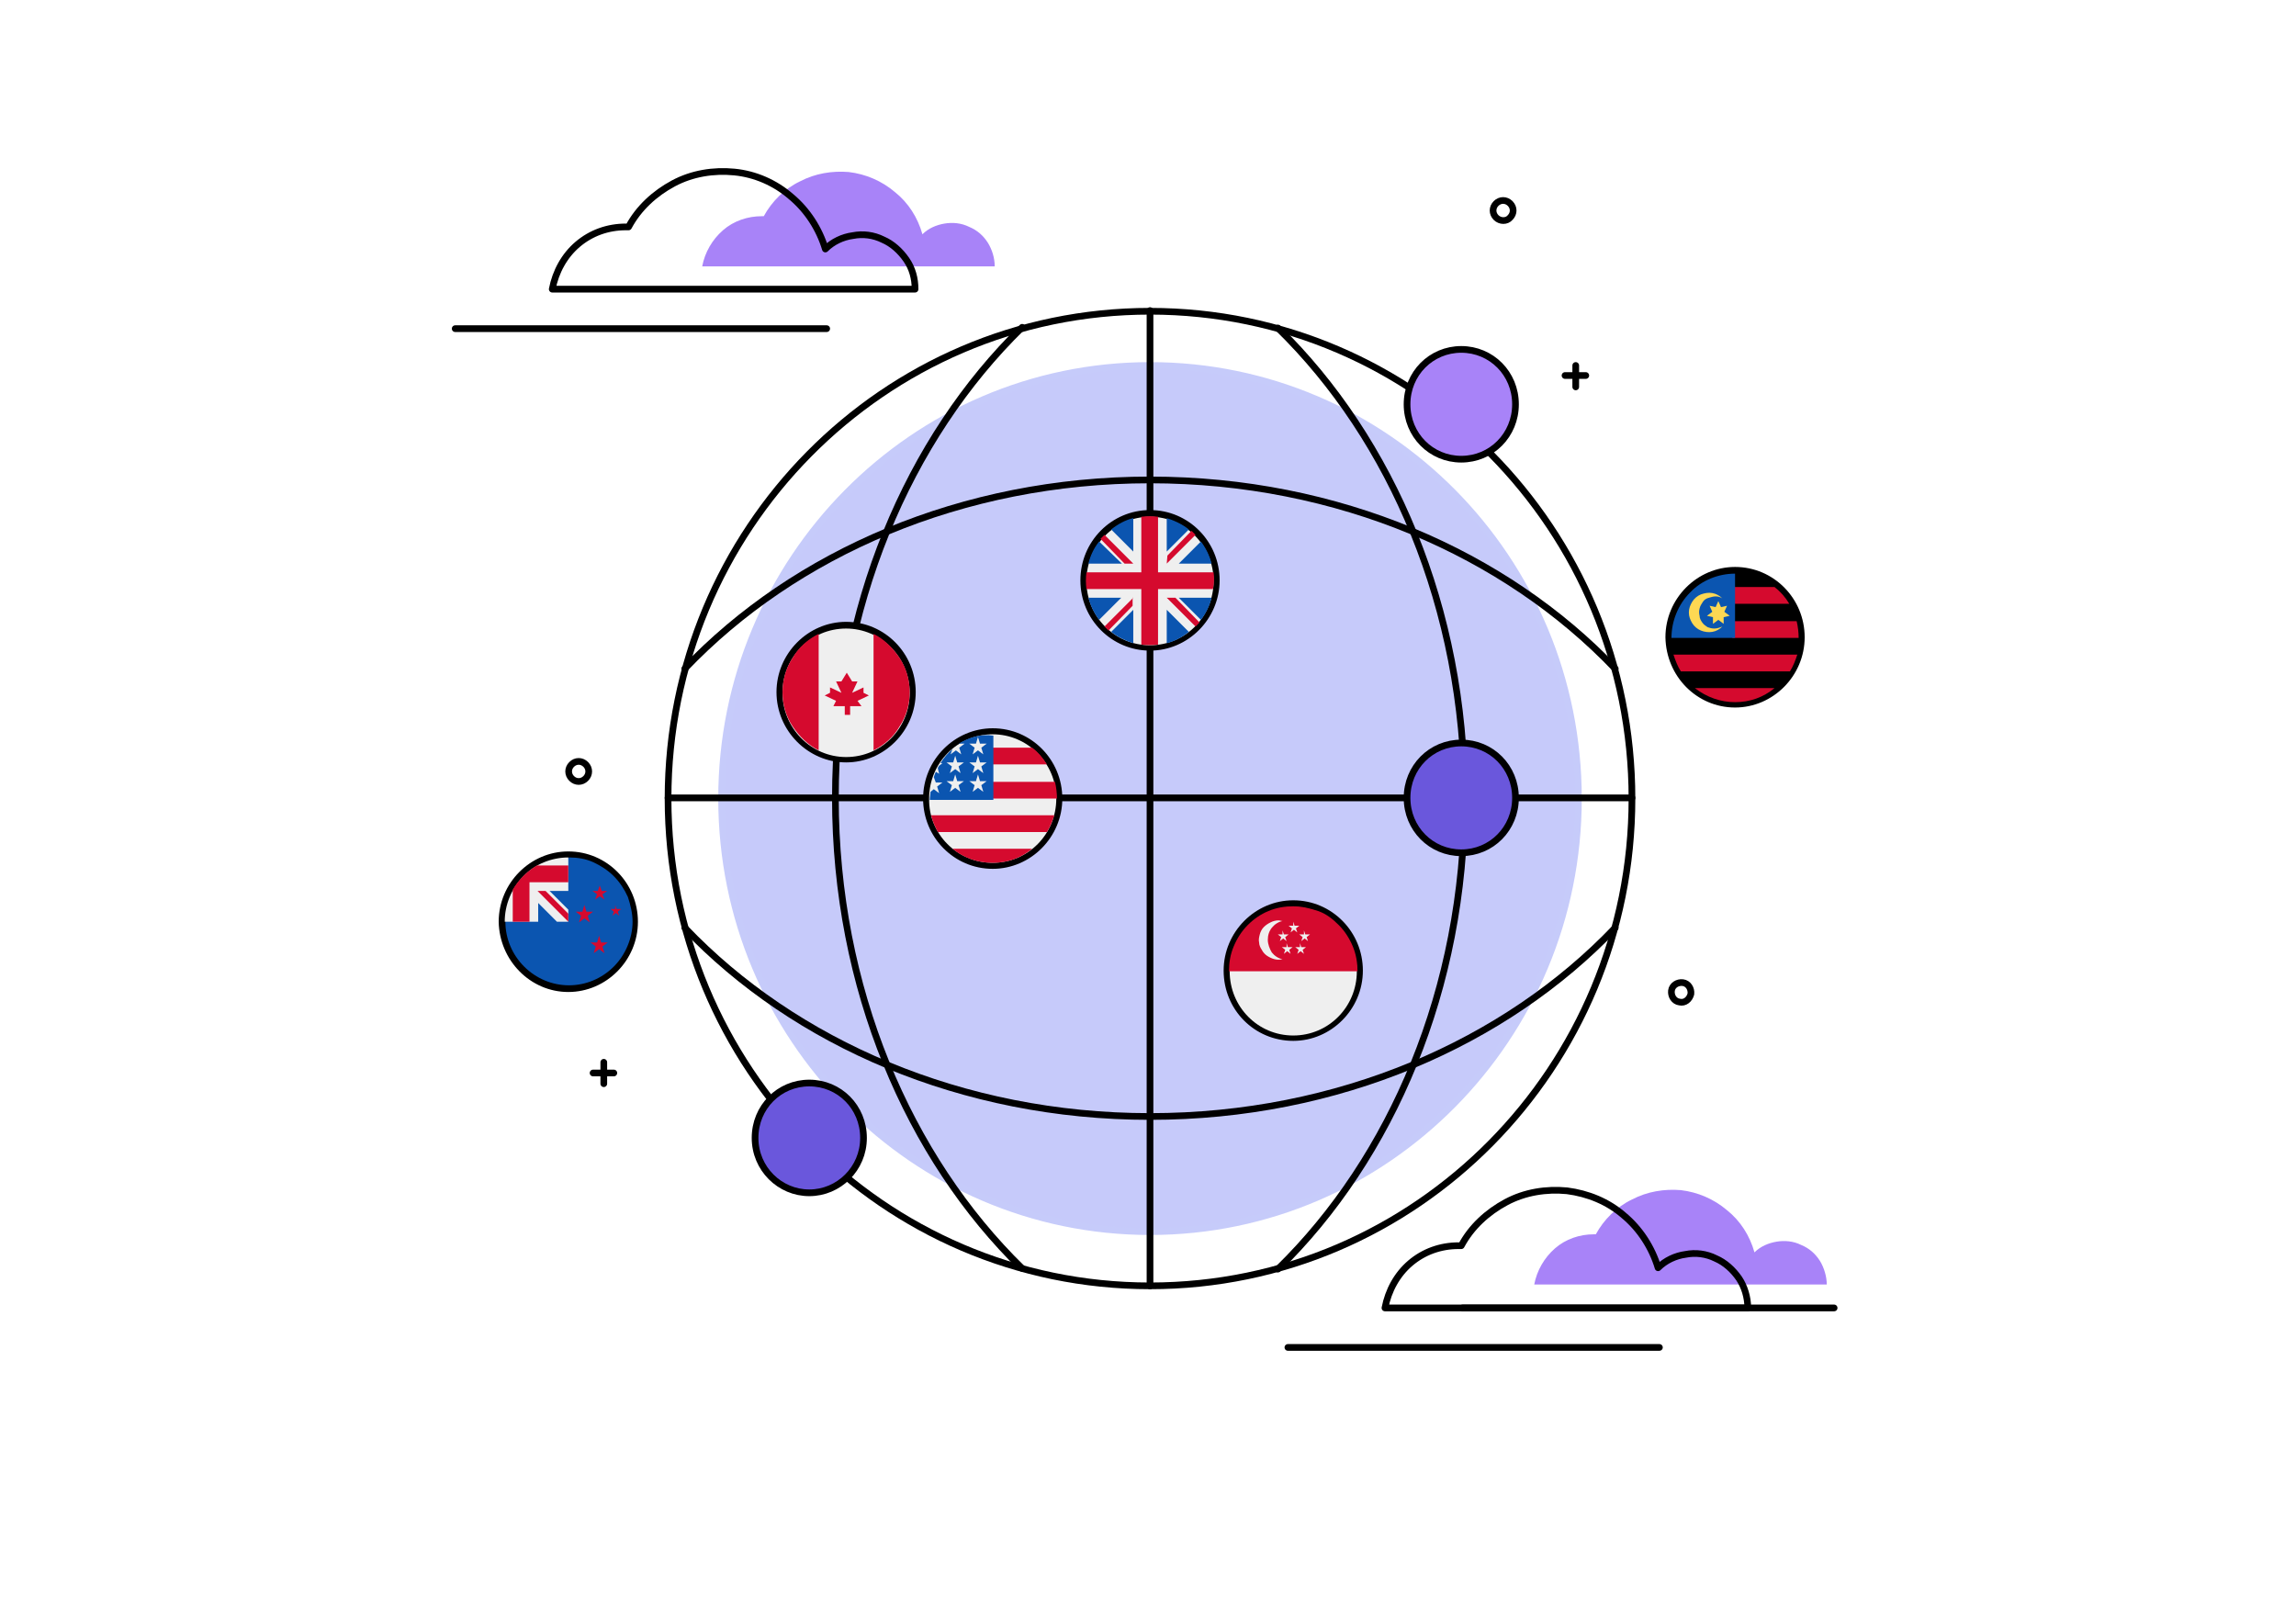
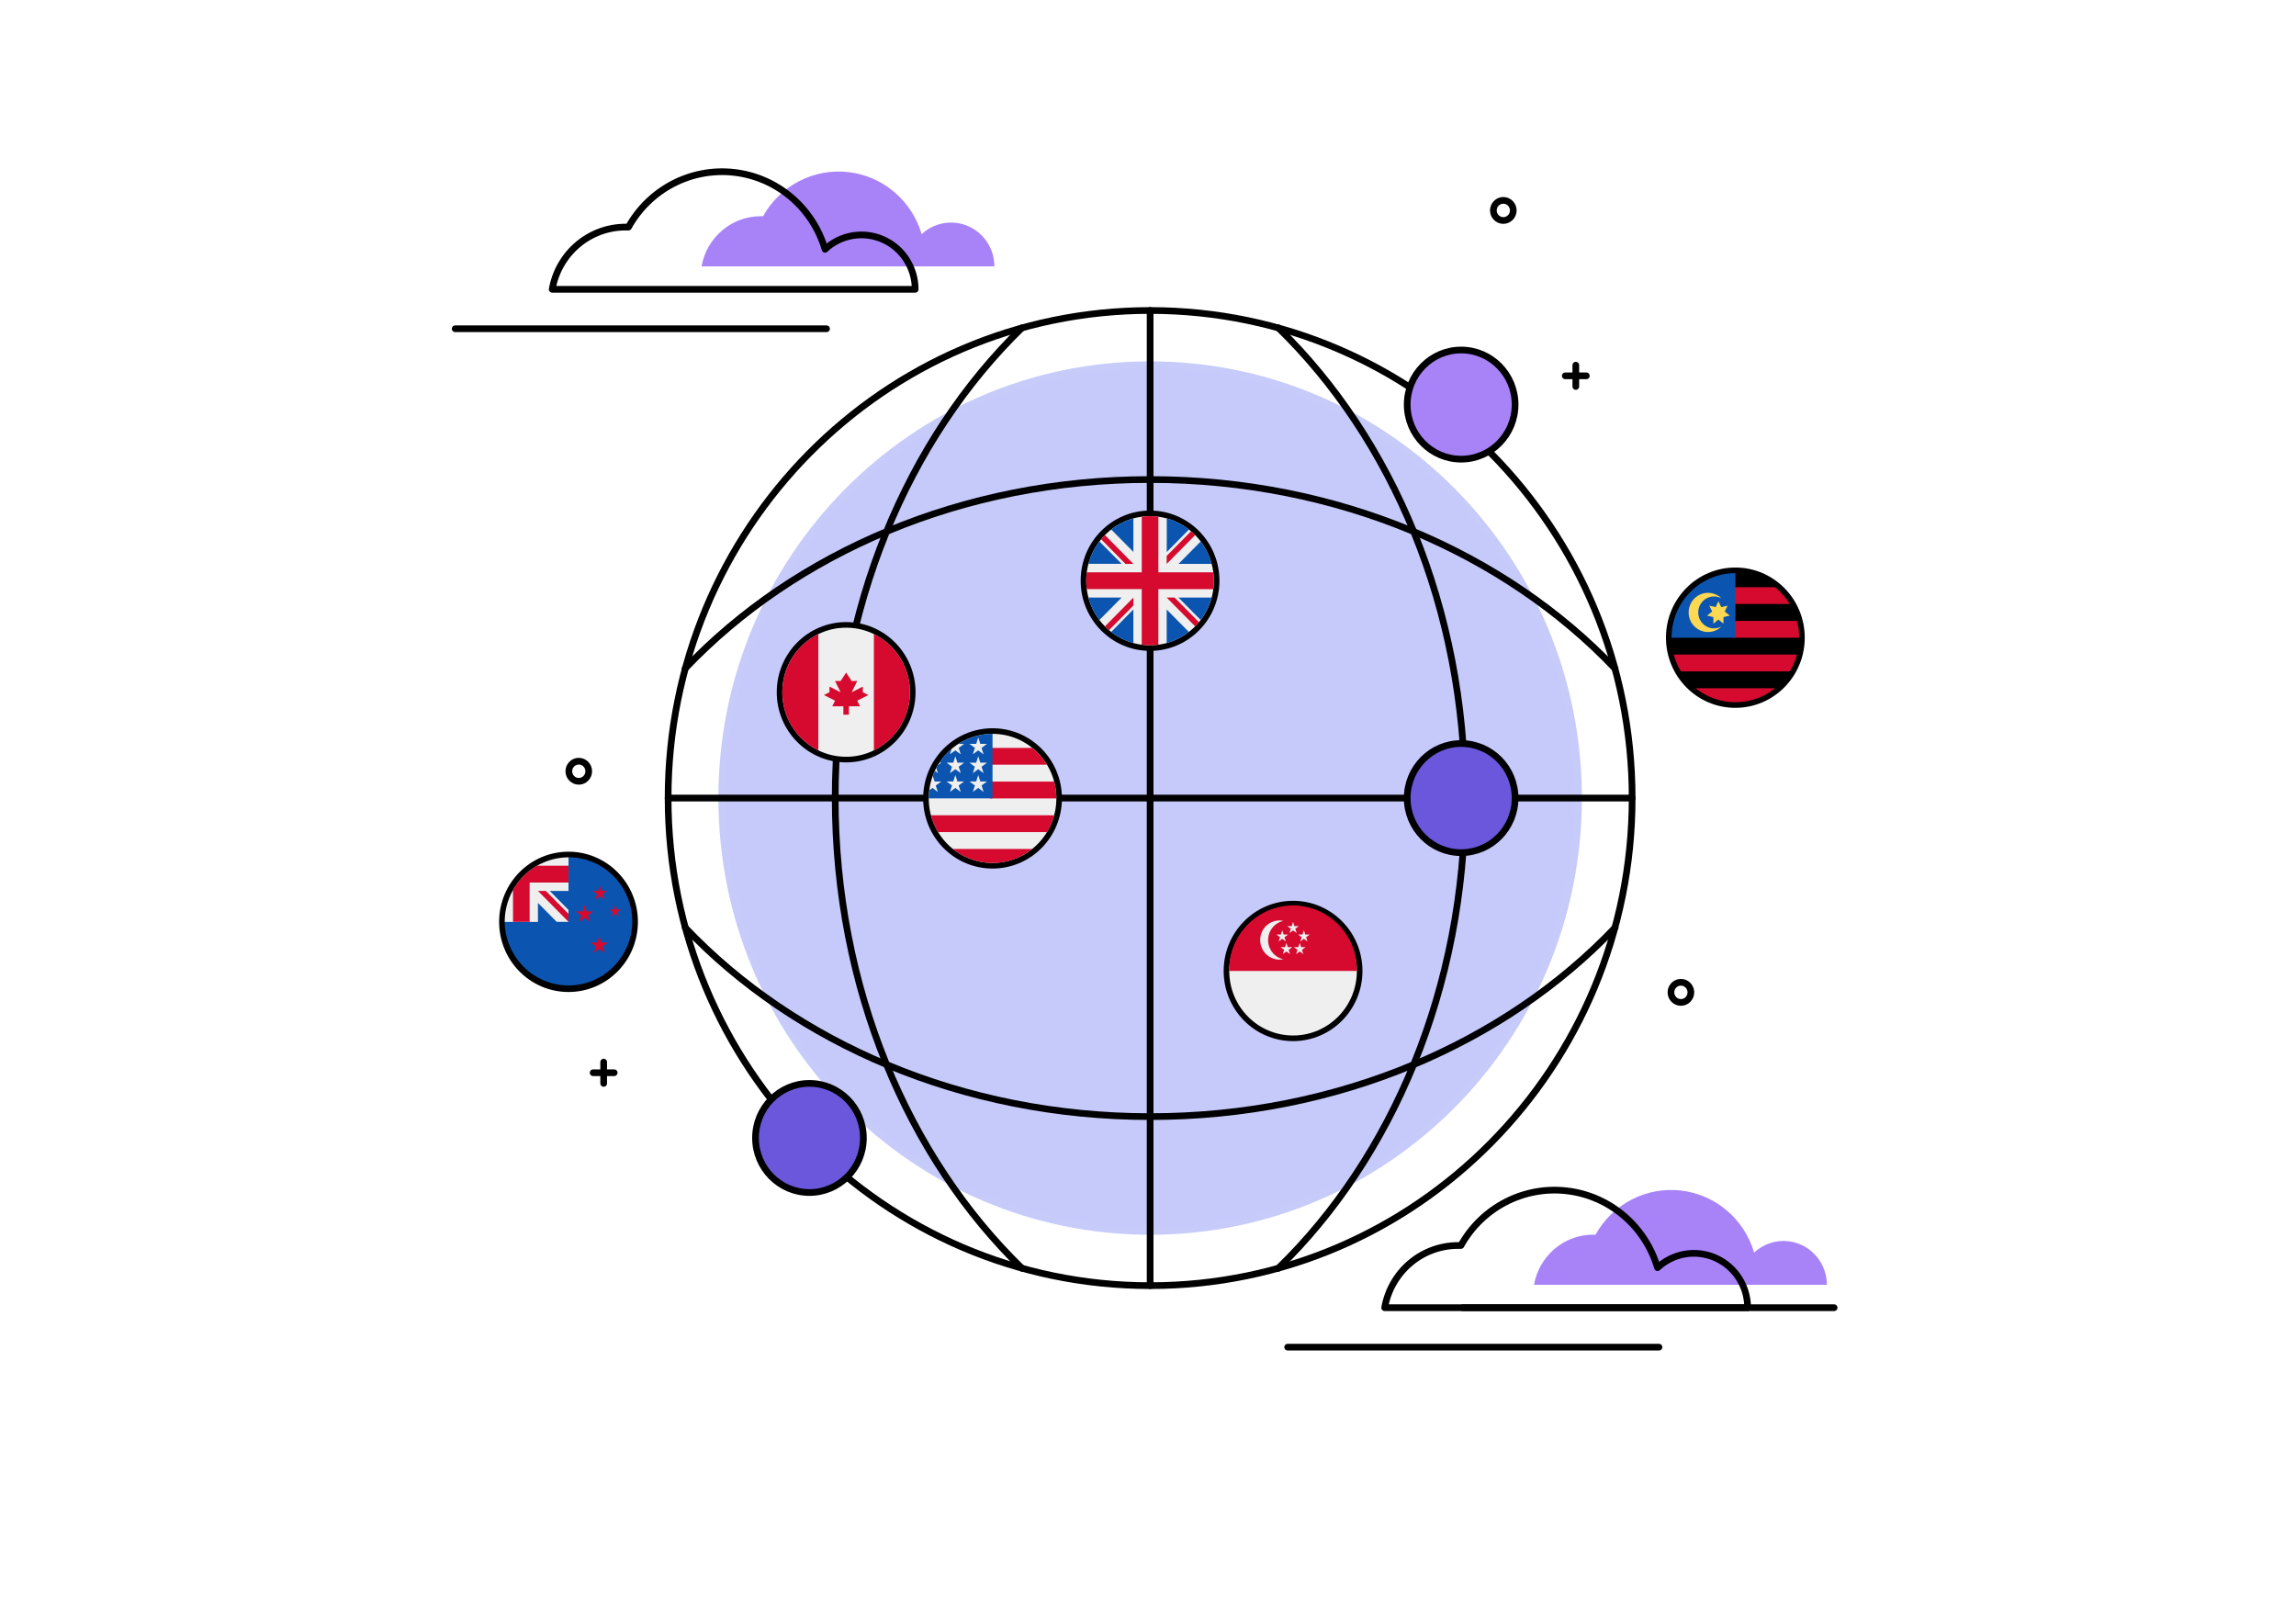
- <svg xmlns="http://www.w3.org/2000/svg" version="1.1" id="Layer_1" x="0px" y="0px" viewBox="0 0 343 242" enable-background="new 0 0 343 242" xml:space="preserve">
-   <path fill="#C6CAFA" stroke="#C6CBFA" stroke-linecap="round" stroke-linejoin="round" d="M171.8,184c35.3,0,64-29,64-64.7  c0-35.8-28.7-64.7-64-64.7c-35.3,0-64,29-64,64.7C107.8,155,136.5,184,171.8,184z" />
-   <path fill="none" stroke="#000000" stroke-linecap="round" stroke-linejoin="round" d="M171.8,192.1c39.8,0,72-32.6,72-72.8  c0-40.2-32.2-72.8-72-72.8c-39.8,0-72,32.6-72,72.8C99.8,159.5,132,192.1,171.8,192.1z" />
-   <path fill="none" stroke="#000000" stroke-linecap="round" stroke-linejoin="round" d="M152.7,189.5c-17-16.6-27.9-41.9-27.9-70.3  c0-28.4,10.9-53.7,27.9-70.3" />
-   <path fill="none" stroke="#000000" stroke-linecap="round" stroke-linejoin="round" d="M190.9,49c17,16.6,27.9,41.9,27.9,70.3  c0,28.4-10.9,53.7-27.9,70.3" />
-   <path fill="none" stroke="#000000" stroke-linecap="round" stroke-linejoin="round" d="M241.3,138.6c-16.4,17.2-41.4,28.2-69.5,28.2  s-53.1-11-69.5-28.2" />
-   <path fill="none" stroke="#000000" stroke-linecap="round" stroke-linejoin="round" d="M102.3,99.9c16.4-17.2,41.4-28.2,69.5-28.2  s53.1,11,69.5,28.2" />
-   <path fill="none" stroke="#000000" stroke-linecap="round" stroke-linejoin="round" d="M99.8,119.2h144" />
-   <path fill="none" stroke="#000000" stroke-linecap="round" stroke-linejoin="round" d="M171.8,46.4v145.7" />
-   <path fill="none" stroke="#000000" stroke-linecap="round" stroke-linejoin="round" d="M225.6,32.5c0.6-0.6,0.6-1.5,0-2.1  c-0.6-0.6-1.5-0.6-2.1,0c-0.6,0.6-0.6,1.5,0,2.1C224.1,33.1,225.1,33.1,225.6,32.5z" />
-   <path fill="none" stroke="#000000" stroke-linecap="round" stroke-linejoin="round" d="M252.6,148.5c0.1-0.8-0.4-1.6-1.2-1.7  c-0.8-0.1-1.6,0.4-1.7,1.2c-0.1,0.8,0.4,1.6,1.2,1.7C251.7,149.9,252.4,149.3,252.6,148.5z" />
-   <path fill="none" stroke="#000000" stroke-linecap="round" stroke-linejoin="round" d="M87.5,116.3c0.6-0.6,0.6-1.5,0-2.1  c-0.6-0.6-1.5-0.6-2.1,0c-0.6,0.6-0.6,1.5,0,2.1C86,116.9,86.9,116.9,87.5,116.3z" />
-   <path fill="none" stroke="#000000" stroke-linecap="round" stroke-linejoin="round" d="M235.4,54.6v3.2" />
-   <path fill="none" stroke="#000000" stroke-linecap="round" stroke-linejoin="round" d="M233.8,56.1h3.1" />
-   <path fill="none" stroke="#000000" stroke-linecap="round" stroke-linejoin="round" d="M90.2,158.7v3.2" />
-   <path fill="none" stroke="#000000" stroke-linecap="round" stroke-linejoin="round" d="M88.6,160.3h3.1" />
-   <path fill="#A883F8" stroke="#000000" stroke-linecap="round" stroke-linejoin="round" d="M218.3,68.6c4.5,0,8.1-3.6,8.1-8.2  s-3.6-8.2-8.1-8.2c-4.5,0-8.1,3.6-8.1,8.2S213.8,68.6,218.3,68.6z" />
-   <path fill="#6A57DC" stroke="#000000" stroke-linecap="round" stroke-linejoin="round" d="M218.3,127.4c4.5,0,8.1-3.6,8.1-8.2  s-3.6-8.2-8.1-8.2c-4.5,0-8.1,3.6-8.1,8.2S213.8,127.4,218.3,127.4z" />
-   <path fill="#6A57DC" stroke="#000000" stroke-linecap="round" stroke-linejoin="round" d="M120.9,178.2c4.4,0,8.1-3.6,8.1-8.2  s-3.6-8.2-8.1-8.2c-4.5,0-8.1,3.6-8.1,8.2S116.5,178.2,120.9,178.2z" />
-   <path fill="#A883F8" d="M272.9,191.9h-43.7c0.4-2.1,1.5-4,3.1-5.4c1.6-1.4,3.7-2.1,5.8-2.1c0.1,0,0.2,0,0.3,0  c1.2-2.2,3.1-4.1,5.4-5.2c2.3-1.2,4.8-1.6,7.3-1.4c2.5,0.3,4.9,1.3,6.9,3c2,1.6,3.4,3.8,4.1,6.3c0.9-0.9,2.1-1.4,3.3-1.6  c1.2-0.2,2.5-0.1,3.7,0.5c1.2,0.5,2.1,1.3,2.8,2.4C272.5,189.4,272.9,190.7,272.9,191.9L272.9,191.9z" />
-   <path fill="none" stroke="#000000" stroke-linecap="round" stroke-linejoin="round" d="M261.1,195.4h-54.2c0.5-2.6,1.8-5,3.8-6.7  c2-1.7,4.5-2.6,7.2-2.6c0.1,0,0.3,0,0.4,0c1.5-2.8,3.9-5,6.7-6.5c2.8-1.5,6-2,9.1-1.7c3.1,0.4,6.1,1.6,8.5,3.7  c2.4,2,4.2,4.8,5.1,7.8c1.1-1.1,2.6-1.8,4.1-2c1.5-0.3,3.1-0.1,4.5,0.6c1.4,0.6,2.6,1.7,3.5,3C260.6,192.2,261.1,193.8,261.1,195.4  L261.1,195.4z" />
-   <path fill="none" stroke="#000000" stroke-linecap="round" stroke-linejoin="round" d="M218.5,195.4H274" />
-   <path fill="none" stroke="#000000" stroke-linecap="round" stroke-linejoin="round" d="M192.4,201.3h55.5" />
-   <path fill="#A883F8" d="M148.6,39.8h-43.7c0.4-2.1,1.5-4,3.1-5.4c1.6-1.4,3.7-2.1,5.8-2.1c0.1,0,0.2,0,0.3,0  c1.2-2.2,3.1-4.1,5.4-5.2c2.3-1.2,4.8-1.6,7.3-1.4c2.5,0.3,4.9,1.3,6.9,3c2,1.6,3.4,3.8,4.1,6.3c0.9-0.9,2.1-1.4,3.3-1.6  c1.2-0.2,2.5-0.1,3.7,0.5c1.2,0.5,2.1,1.3,2.8,2.4C148.2,37.3,148.6,38.5,148.6,39.8L148.6,39.8z" />
-   <path fill="none" stroke="#000000" stroke-linecap="round" stroke-linejoin="round" d="M68,49.1h55.5" />
-   <path fill="none" stroke="#000000" stroke-linecap="round" stroke-linejoin="round" d="M136.7,43.2H82.5c0.5-2.6,1.8-5,3.8-6.7  c2-1.7,4.5-2.6,7.2-2.6c0.1,0,0.3,0,0.4,0c1.5-2.8,3.9-5,6.7-6.5c2.8-1.5,6-2,9.1-1.7s6.1,1.6,8.5,3.7c2.4,2,4.2,4.8,5.1,7.8  c1.1-1.1,2.6-1.8,4.1-2c1.5-0.3,3.1-0.1,4.5,0.6c1.4,0.6,2.6,1.7,3.5,3C136.3,40.1,136.7,41.6,136.7,43.2L136.7,43.2z" />
-   <path stroke="#000000" stroke-linecap="round" stroke-linejoin="round" d="M126.4,113.4c5.4,0,9.9-4.5,9.9-10c0-5.5-4.4-10-9.9-10  c-5.4,0-9.9,4.5-9.9,10C116.5,108.9,121,113.4,126.4,113.4z" />
-   <path fill="#EFEFEF" d="M126.4,113.1c5.3,0,9.5-4.3,9.5-9.6c0-5.3-4.3-9.6-9.5-9.6c-5.3,0-9.5,4.3-9.5,9.6  C116.9,108.7,121.1,113.1,126.4,113.1z" />
-   <path fill="#D50A2E" d="M135.9,103.4c0-1.8-0.5-3.6-1.5-5.1c-1-1.5-2.3-2.8-3.9-3.6v17.4c1.6-0.8,3-2,3.9-3.6  C135.4,107,135.9,105.2,135.9,103.4z" />
-   <path fill="#D50A2E" d="M116.9,103.4c0,1.8,0.5,3.6,1.5,5.1c1,1.5,2.3,2.8,3.9,3.6V94.7c-1.6,0.8-3,2-3.9,3.6  C117.4,99.8,116.9,101.6,116.9,103.4z" />
-   <path fill="#D50A2E" d="M128.1,104.7l1.7-0.8l-0.8-0.4v-0.8l-1.7,0.8l0.8-1.7h-0.8l-0.8-1.3l-0.8,1.3h-0.8l0.8,1.7l-1.7-0.8v0.8  l-0.8,0.4l1.7,0.8l-0.4,0.8h1.7v1.3h0.8v-1.3h1.7L128.1,104.7z" />
-   <path stroke="#000000" stroke-linecap="round" stroke-linejoin="round" d="M84.9,147.7c5.4,0,9.9-4.5,9.9-10c0-5.5-4.4-10-9.9-10  c-5.4,0-9.9,4.5-9.9,10C75.1,143.2,79.5,147.7,84.9,147.7z" />
-   <path fill="#0B55B0" d="M94.5,137.7c0,2.5-1.1,5-2.8,6.7c-1.8,1.8-4.2,2.8-6.7,2.8s-4.9-1-6.7-2.8c-1.8-1.8-2.8-4.2-2.8-6.7l9.5-9.6  c1.3,0,2.5,0.2,3.6,0.7s2.2,1.2,3.1,2.1s1.6,2,2.1,3.1C94.2,135.2,94.5,136.5,94.5,137.7L94.5,137.7z" />
-   <path fill="#EFEFEF" d="M84.9,137.7L84.9,137.7L84.9,137.7L84.9,137.7z" />
-   <path fill="#EFEFEF" d="M84.9,133.1v-5c-2.5,0-5,1-6.7,2.8c-1.8,1.8-2.8,4.3-2.8,6.8h5v-2.8l2.8,2.8h1.7l0,0v-1.8l-2.8-2.8H84.9z" />
-   <path fill="#D50A2E" d="M80.2,129.3c-1.5,0.9-2.7,2.1-3.6,3.6v4.8h2.5v-5.9h5.8v-2.5L80.2,129.3z" />
-   <path fill="#D50A2E" d="M84.9,136.5l-3.4-3.4h-1.2l4.6,4.6L84.9,136.5z" />
-   <path fill="#D50A2E" d="M91.9,135.2l0.2,0.6h0.7l-0.5,0.4l0.2,0.6l-0.5-0.4l-0.5,0.4l0.2-0.6l-0.5-0.4h0.7L91.9,135.2z" />
-   <path fill="#D50A2E" d="M89.5,139.8l0.3,1h1l-0.8,0.6l0.3,1l-0.8-0.6l-0.8,0.6l0.3-1l-0.8-0.6h1L89.5,139.8z" />
-   <path fill="#D50A2E" d="M89.6,132.3l0.3,0.8h0.8l-0.7,0.5l0.3,0.8l-0.7-0.5l-0.7,0.5l0.3-0.8l-0.7-0.5h0.8L89.6,132.3z" />
-   <path fill="#D50A2E" d="M87.3,135.2l0.3,1h1l-0.8,0.6l0.3,1l-0.8-0.6l-0.8,0.6l0.3-1l-0.8-0.6h1L87.3,135.2z" />
-   <path stroke="#000000" stroke-linecap="round" stroke-linejoin="round" d="M148.3,129.3c5.4,0,9.9-4.5,9.9-10c0-5.5-4.4-10-9.9-10  c-5.4,0-9.9,4.5-9.9,10C138.4,124.8,142.8,129.3,148.3,129.3z" />
-   <path fill="#EFEFEF" d="M148.3,128.9c5.3,0,9.5-4.3,9.5-9.6c0-5.3-4.3-9.6-9.5-9.6c-5.3,0-9.5,4.3-9.5,9.6  C138.7,124.6,143,128.9,148.3,128.9z" />
-   <path fill="#D50A2E" d="M147.9,119.3h10c0-0.8-0.1-1.7-0.3-2.5h-9.6V119.3z" />
-   <path fill="#D50A2E" d="M147.9,114.2h8.5c-0.6-1-1.3-1.8-2.2-2.5h-6.3V114.2z" />
-   <path fill="#D50A2E" d="M148.3,128.9c2.2,0,4.2-0.7,5.9-2.1h-11.9C144,128.2,146.1,128.9,148.3,128.9L148.3,128.9z" />
-   <path fill="#D50A2E" d="M140.1,124.3h16.3c0.5-0.8,0.8-1.6,1.1-2.5h-18.4C139.3,122.7,139.7,123.5,140.1,124.3L140.1,124.3z" />
-   <path fill="#0B55B0" d="M143.2,111.1h0.9l-0.8,0.6l0.3,1l-0.8-0.6l-0.8,0.6l0.3-0.8c-0.7,0.6-1.3,1.3-1.8,2.1h0.3l-0.5,0.4  c-0.1,0.1-0.2,0.3-0.2,0.4l0.2,0.8l-0.5-0.3c-0.1,0.2-0.2,0.5-0.3,0.8l0.3,0.8h1l-0.8,0.6l0.3,1l-0.8-0.6l-0.5,0.4  c0,0.4-0.1,0.8-0.1,1.2h9.5v-9.6C146.5,109.6,144.7,110.2,143.2,111.1L143.2,111.1z M143.5,118.3l-0.8-0.6l-0.8,0.6l0.3-1l-0.8-0.6  h1l0.3-1l0.3,1h1l-0.8,0.6L143.5,118.3z M143.2,114.5l0.3,1l-0.8-0.6l-0.8,0.6l0.3-1l-0.8-0.6h1l0.3-1l0.3,1h1L143.2,114.5z   M146.9,118.3l-0.8-0.6l-0.8,0.6l0.3-1l-0.8-0.6h1l0.3-1l0.3,1h1l-0.8,0.6L146.9,118.3z M146.6,114.5l0.3,1l-0.8-0.6l-0.8,0.6l0.3-1  l-0.8-0.6h1l0.3-1l0.3,1h1L146.6,114.5z M146.6,111.7l0.3,1l-0.8-0.6l-0.8,0.6l0.3-1l-0.8-0.6h1l0.3-1l0.3,1h1L146.6,111.7z" />
-   <path stroke="#000000" stroke-linecap="round" stroke-linejoin="round" d="M193.2,155c5.4,0,9.9-4.5,9.9-10c0-5.5-4.4-10-9.9-10  c-5.4,0-9.9,4.5-9.9,10C183.3,150.6,187.7,155,193.2,155z" />
-   <path fill="#EFEFEF" d="M193.2,154.7c5.3,0,9.5-4.3,9.5-9.6s-4.3-9.6-9.5-9.6c-5.3,0-9.5,4.3-9.5,9.6S187.9,154.7,193.2,154.7z" />
-   <path fill="#D50A2E" d="M183.6,145.1c0-1.3,0.2-2.5,0.7-3.7c0.5-1.2,1.2-2.3,2.1-3.2c0.9-0.9,1.9-1.6,3.1-2.1s2.4-0.7,3.7-0.7  c1.3,0,2.5,0.3,3.7,0.7s2.2,1.2,3.1,2.1c0.9,0.9,1.6,2,2.1,3.2c0.5,1.2,0.7,2.5,0.7,3.7" />
-   <path fill="#EFEFEF" d="M189.4,140.4c0-0.7,0.2-1.3,0.6-1.8c0.4-0.5,1-0.9,1.6-1c-0.2,0-0.4-0.1-0.6-0.1c-0.4,0-0.8,0.1-1.2,0.3  c-0.4,0.2-0.7,0.4-1,0.7c-0.3,0.3-0.5,0.7-0.6,1.1c-0.1,0.4-0.2,0.8-0.1,1.2c0,0.4,0.2,0.8,0.4,1.1c0.2,0.4,0.5,0.7,0.8,0.9  c0.3,0.2,0.7,0.4,1.1,0.5c0.4,0.1,0.8,0.1,1.2,0c-0.6-0.1-1.2-0.5-1.6-1C189.7,141.8,189.4,141.1,189.4,140.4L189.4,140.4z" />
-   <path fill="#EFEFEF" d="M193.2,137.7l0.2,0.6h0.7l-0.5,0.4l0.2,0.6l-0.5-0.4l-0.5,0.4l0.2-0.6l-0.5-0.4h0.7L193.2,137.7z" />
-   <path fill="#EFEFEF" d="M191.6,139l0.2,0.6h0.7l-0.5,0.4l0.2,0.6l-0.5-0.4l-0.5,0.4l0.2-0.6l-0.5-0.4h0.7L191.6,139z" />
-   <path fill="#EFEFEF" d="M194.8,139l0.2,0.6h0.7l-0.5,0.4l0.2,0.6l-0.5-0.4l-0.5,0.4l0.2-0.6l-0.5-0.4h0.7L194.8,139z" />
-   <path fill="#EFEFEF" d="M194.2,140.9l0.2,0.6h0.7l-0.5,0.4l0.2,0.6l-0.5-0.4l-0.5,0.4l0.2-0.6l-0.5-0.4h0.7L194.2,140.9z" />
-   <path fill="#EFEFEF" d="M192.2,140.9l0.2,0.6h0.7l-0.5,0.4l0.2,0.6l-0.5-0.4l-0.5,0.4l0.2-0.6l-0.5-0.4h0.7L192.2,140.9z" />
-   <path stroke="#000000" stroke-linecap="round" stroke-linejoin="round" d="M171.8,96.7c5.4,0,9.9-4.5,9.9-10c0-5.5-4.4-10-9.9-10  s-9.9,4.5-9.9,10C161.9,92.3,166.4,96.7,171.8,96.7z" />
-   <path fill="#EFEFEF" d="M171.8,96.4c5.3,0,9.5-4.3,9.5-9.6c0-5.3-4.3-9.6-9.5-9.6s-9.5,4.3-9.5,9.6  C162.3,92.1,166.5,96.4,171.8,96.4z" />
-   <path fill="#0B55B0" d="M164.2,80.9c-0.8,1-1.3,2.1-1.6,3.3h5L164.2,80.9z" />
-   <path fill="#0B55B0" d="M181,84.2c-0.3-1.2-0.9-2.4-1.6-3.3l-3.3,3.3H181z" />
-   <path fill="#0B55B0" d="M162.6,89.3c0.3,1.2,0.9,2.4,1.6,3.3l3.3-3.3H162.6z" />
-   <path fill="#0B55B0" d="M177.6,79.1c-1-0.8-2.1-1.3-3.3-1.7v5L177.6,79.1z" />
-   <path fill="#0B55B0" d="M166,94.4c1,0.8,2.1,1.3,3.3,1.7v-5L166,94.4z" />
-   <path fill="#0B55B0" d="M169.3,77.4c-1.2,0.3-2.3,0.9-3.3,1.7l3.3,3.3V77.4z" />
-   <path fill="#0B55B0" d="M174.3,96.1c1.2-0.3,2.3-0.9,3.3-1.7l-3.3-3.3V96.1L174.3,96.1z" />
-   <path fill="#0B55B0" d="M176.1,89.3l3.3,3.3c0.8-1,1.3-2.1,1.6-3.3H176.1z" />
-   <path fill="#D50A2E" d="M181.3,85.5H173v-8.3c-0.8-0.1-1.7-0.1-2.5,0v8.3h-8.2c-0.1,0.8-0.1,1.7,0,2.5h8.2v8.3  c0.8,0.1,1.7,0.1,2.5,0V88h8.2C181.4,87.2,181.4,86.3,181.3,85.5L181.3,85.5z" />
-   <path fill="#D50A2E" d="M174.3,89.3l4.3,4.3c0.2-0.2,0.4-0.4,0.6-0.6l-3.6-3.7L174.3,89.3z" />
-   <path fill="#D50A2E" d="M169.3,89.3l-4.3,4.3c0.2,0.2,0.4,0.4,0.6,0.6l3.6-3.7V89.3L169.3,89.3z" />
-   <path fill="#D50A2E" d="M169.3,84.2l-4.3-4.3c-0.2,0.2-0.4,0.4-0.6,0.6l3.6,3.7L169.3,84.2z" />
-   <path fill="#D50A2E" d="M174.3,84.2l4.3-4.3c-0.2-0.2-0.4-0.4-0.6-0.6l-3.6,3.7L174.3,84.2z" />
-   <path fill="#EFEFEF" d="M259.2,104.9c5.3,0,9.5-4.3,9.5-9.6c0-5.3-4.3-9.6-9.5-9.6c-5.3,0-9.5,4.3-9.5,9.6  C249.7,100.6,254,104.9,259.2,104.9z" />
-   <path stroke="#000000" stroke-linecap="round" stroke-linejoin="round" d="M259.2,105.2c5.4,0,9.9-4.5,9.9-10c0-5.5-4.4-10-9.9-10  c-5.4,0-9.9,4.5-9.9,10C249.4,100.8,253.8,105.2,259.2,105.2z" />
-   <path fill="#D50A2E" d="M258.8,95.3h9.9c0-0.8-0.1-1.7-0.3-2.5h-9.6V95.3z" />
-   <path fill="#D50A2E" d="M258.8,90.2h8.5c-0.6-1-1.3-1.8-2.2-2.5h-6.3V90.2z" />
-   <path fill="#D50A2E" d="M259.2,104.9c2.2,0,4.2-0.7,5.9-2.1h-11.9C255,104.2,257.1,104.9,259.2,104.9L259.2,104.9z" />
-   <path fill="#D50A2E" d="M251.1,100.3h16.3c0.5-0.8,0.8-1.6,1.1-2.5H250C250.3,98.7,250.6,99.5,251.1,100.3L251.1,100.3z" />
-   <path fill="#0B55B0" d="M259.2,95.3v-9.6c-2.5,0-5,1-6.7,2.8c-1.8,1.8-2.8,4.3-2.8,6.8H259.2z" />
-   <path fill="#FDD853" d="M256.1,93.9c-0.4,0-0.7-0.1-1-0.2c-0.3-0.2-0.6-0.4-0.8-0.7c-0.2-0.3-0.4-0.6-0.4-1c-0.1-0.4-0.1-0.7,0-1.1  c0.1-0.4,0.3-0.7,0.5-1c0.2-0.3,0.5-0.5,0.9-0.6c0.3-0.1,0.7-0.2,1-0.2c0.4,0,0.7,0.1,1,0.3c-0.4-0.4-0.9-0.7-1.5-0.8  c-0.6-0.1-1.1,0-1.7,0.2c-0.5,0.2-1,0.6-1.3,1.1c-0.3,0.5-0.5,1-0.5,1.6c0,0.6,0.2,1.1,0.5,1.6c0.3,0.5,0.8,0.9,1.3,1.1  c0.5,0.2,1.1,0.3,1.7,0.2c0.6-0.1,1.1-0.4,1.5-0.8C256.8,93.8,256.5,93.9,256.1,93.9L256.1,93.9z" />
-   <path fill="#FDD853" d="M256.7,89.8l0.4,0.9l0.9-0.2l-0.4,0.9l0.8,0.6l-0.9,0.2l0,1l-0.8-0.6l-0.8,0.6l0-1L255,92l0.8-0.6l-0.4-0.9  l0.9,0.2L256.7,89.8z" />
+ <svg xmlns="http://www.w3.org/2000/svg" width="343" height="242" viewBox="0 0 343 242" fill="none">
+   <path d="M171.818 183.966C207.164 183.966 235.817 154.982 235.817 119.227C235.817 83.473 207.164 54.489 171.818 54.489C136.473 54.489 107.82 83.473 107.82 119.227C107.82 154.982 136.473 183.966 171.818 183.966Z" fill="#C6CAFA" stroke="#C6CBFA" stroke-linecap="round" stroke-linejoin="round" />
+   <path d="M171.818 192.07C211.588 192.07 243.828 159.457 243.828 119.228C243.828 78.998 211.588 46.386 171.818 46.386C132.049 46.386 99.809 78.998 99.809 119.228C99.809 159.457 132.049 192.07 171.818 192.07Z" stroke="black" stroke-linecap="round" stroke-linejoin="round" />
+   <path d="M152.69 189.493C135.653 172.931 124.772 147.61 124.772 119.234C124.772 90.857 135.653 65.532 152.69 48.964" stroke="black" stroke-linecap="round" stroke-linejoin="round" />
+   <path d="M190.945 48.957C207.976 65.526 218.863 90.845 218.863 119.223C218.863 147.601 207.976 172.924 190.945 189.493" stroke="black" stroke-linecap="round" stroke-linejoin="round" />
+   <path d="M241.283 138.577C224.906 155.799 199.877 166.818 171.823 166.818C143.769 166.818 118.735 155.799 102.358 138.577" stroke="black" stroke-linecap="round" stroke-linejoin="round" />
+   <path d="M102.343 99.88C118.721 82.652 143.752 71.639 171.804 71.639C199.856 71.639 224.891 82.652 241.271 99.88" stroke="black" stroke-linecap="round" stroke-linejoin="round" />
+   <path d="M99.807 119.228H243.828" stroke="black" stroke-linecap="round" stroke-linejoin="round" />
+   <path d="M171.818 46.385V192.071" stroke="black" stroke-linecap="round" stroke-linejoin="round" />
+   <path d="M225.632 32.501C226.212 31.914 226.212 30.962 225.632 30.375C225.052 29.788 224.111 29.788 223.531 30.375C222.95 30.962 222.95 31.914 223.531 32.501C224.111 33.088 225.052 33.088 225.632 32.501Z" stroke="black" stroke-linecap="round" stroke-linejoin="round" />
+   <path d="M252.582 148.494C252.713 147.673 252.161 146.899 251.349 146.766C250.537 146.633 249.772 147.192 249.641 148.013C249.509 148.835 250.061 149.609 250.874 149.741C251.686 149.874 252.451 149.316 252.582 148.494Z" stroke="black" stroke-linecap="round" stroke-linejoin="round" />
+   <path d="M87.515 116.284C88.096 115.697 88.096 114.745 87.515 114.159C86.935 113.572 85.994 113.572 85.414 114.159C84.834 114.745 84.834 115.697 85.414 116.284C85.994 116.871 86.935 116.871 87.515 116.284Z" stroke="black" stroke-linecap="round" stroke-linejoin="round" />
+   <path d="M235.41 54.556V57.737" stroke="black" stroke-linecap="round" stroke-linejoin="round" />
+   <path d="M233.837 56.147H236.982" stroke="black" stroke-linecap="round" stroke-linejoin="round" />
+   <path d="M90.183 158.673V161.852" stroke="black" stroke-linecap="round" stroke-linejoin="round" />
+   <path d="M88.61 160.261H91.753" stroke="black" stroke-linecap="round" stroke-linejoin="round" />
+   <path d="M218.281 68.594C222.732 68.594 226.34 64.944 226.34 60.442C226.34 55.94 222.732 52.291 218.281 52.291C213.831 52.291 210.223 55.94 210.223 60.442C210.223 64.944 213.831 68.594 218.281 68.594Z" fill="#A883F8" stroke="black" stroke-linecap="round" stroke-linejoin="round" />
+   <path d="M218.281 127.383C222.732 127.383 226.34 123.734 226.34 119.232C226.34 114.73 222.732 111.08 218.281 111.08C213.831 111.08 210.223 114.73 210.223 119.232C210.223 123.734 213.831 127.383 218.281 127.383Z" fill="#6A57DC" stroke="black" stroke-linecap="round" stroke-linejoin="round" />
+   <path d="M120.924 178.156C125.374 178.156 128.982 174.507 128.982 170.005C128.982 165.503 125.374 161.853 120.924 161.853C116.474 161.853 112.866 165.503 112.866 170.005C112.866 174.507 116.474 178.156 120.924 178.156Z" fill="#6A57DC" stroke="black" stroke-linecap="round" stroke-linejoin="round" />
+   <path d="M272.915 191.946H229.166C229.536 189.844 230.625 187.941 232.242 186.57C233.86 185.199 235.902 184.448 238.013 184.448C238.128 184.448 238.244 184.448 238.356 184.448C239.603 182.206 241.475 180.386 243.738 179.214C246.001 178.041 248.556 177.569 251.082 177.855C253.609 178.141 255.997 179.173 257.948 180.822C259.899 182.472 261.326 184.666 262.053 187.131C262.978 186.268 264.131 185.697 265.372 185.486C266.612 185.276 267.886 185.436 269.039 185.947C270.191 186.457 271.171 187.297 271.859 188.362C272.548 189.427 272.914 190.671 272.915 191.944V191.946Z" fill="#A883F8" />
+   <path d="M261.082 195.365H206.855C207.313 192.76 208.663 190.402 210.668 188.702C212.672 187.003 215.204 186.072 217.82 186.071C217.963 186.071 218.108 186.071 218.248 186.071C219.794 183.294 222.112 181.038 224.916 179.585C227.72 178.132 230.885 177.545 234.016 177.899C237.147 178.252 240.105 179.53 242.524 181.573C244.942 183.615 246.712 186.333 247.614 189.386C248.761 188.318 250.191 187.611 251.729 187.351C253.267 187.091 254.846 187.29 256.274 187.923C257.702 188.556 258.917 189.597 259.77 190.917C260.623 192.237 261.078 193.78 261.078 195.357L261.082 195.365Z" stroke="black" stroke-linecap="round" stroke-linejoin="round" />
+   <path d="M218.528 195.365H274.003" stroke="black" stroke-linecap="round" stroke-linejoin="round" />
+   <path d="M192.362 201.26H247.837" stroke="black" stroke-linecap="round" stroke-linejoin="round" />
+   <path d="M148.552 39.8H104.804C105.173 37.698 106.262 35.795 107.88 34.424C109.497 33.053 111.54 32.302 113.65 32.301C113.766 32.301 113.882 32.301 113.994 32.301C115.241 30.06 117.113 28.24 119.376 27.067C121.639 25.895 124.193 25.422 126.72 25.709C129.247 25.995 131.634 27.027 133.585 28.676C135.536 30.326 136.964 32.52 137.69 34.984C138.615 34.122 139.769 33.551 141.009 33.34C142.25 33.13 143.524 33.29 144.676 33.801C145.828 34.311 146.809 35.151 147.497 36.215C148.185 37.281 148.552 38.525 148.552 39.798V39.8Z" fill="#A883F8" />
+   <path d="M68 49.115H123.475" stroke="black" stroke-linecap="round" stroke-linejoin="round" />
+   <path d="M136.72 43.22H82.493C82.951 40.615 84.3 38.256 86.305 36.557C88.31 34.857 90.842 33.926 93.458 33.926C93.6 33.926 93.745 33.926 93.886 33.926C95.431 31.148 97.75 28.893 100.554 27.439C103.358 25.986 106.522 25.4 109.653 25.753C112.784 26.107 115.743 27.384 118.161 29.427C120.579 31.47 122.35 34.187 123.252 37.241C124.399 36.172 125.828 35.465 127.366 35.205C128.904 34.946 130.483 35.144 131.911 35.778C133.339 36.411 134.554 37.451 135.407 38.771C136.261 40.091 136.715 41.634 136.716 43.211L136.72 43.22Z" stroke="black" stroke-linecap="round" stroke-linejoin="round" />
+   <path d="M126.404 113.397C131.854 113.397 136.271 108.929 136.271 103.417C136.271 97.905 131.854 93.436 126.404 93.436C120.955 93.436 116.538 97.905 116.538 103.417C116.538 108.929 120.955 113.397 126.404 113.397Z" fill="black" stroke="black" stroke-linecap="round" stroke-linejoin="round" />
+   <path d="M126.404 113.06C131.67 113.06 135.938 108.743 135.938 103.417C135.938 98.091 131.67 93.773 126.404 93.773C121.139 93.773 116.871 98.091 116.871 103.417C116.871 108.743 121.139 113.06 126.404 113.06Z" fill="#EFEFEF" />
+   <path d="M135.94 103.417C135.941 101.602 135.435 99.825 134.482 98.288C133.529 96.751 132.166 95.518 130.551 94.73V112.1C132.165 111.312 133.528 110.079 134.481 108.543C135.434 107.007 135.94 105.23 135.94 103.417Z" fill="#D50A2E" />
+   <path d="M116.871 103.417C116.869 105.23 117.373 107.007 118.325 108.544C119.276 110.08 120.637 111.314 122.25 112.104V94.734C120.637 95.524 119.277 96.757 118.326 98.293C117.374 99.829 116.87 101.605 116.871 103.417Z" fill="#D50A2E" />
+   <path d="M128.064 104.675L129.721 103.836L128.893 103.417V102.578L127.234 103.417L128.064 101.741H127.234L126.406 100.483L125.577 101.741H124.747L125.577 103.417L123.918 102.578V103.417L123.088 103.836L124.747 104.675L124.333 105.514H125.991V106.772H126.82V105.514H128.477L128.064 104.675Z" fill="#D50A2E" />
+   <path d="M84.931 147.7C90.38 147.7 94.798 143.231 94.798 137.719C94.798 132.207 90.38 127.739 84.931 127.739C79.482 127.739 75.065 132.207 75.065 137.719C75.065 143.231 79.482 147.7 84.931 147.7Z" fill="black" stroke="black" stroke-linecap="round" stroke-linejoin="round" />
+   <path d="M94.465 137.72C94.428 140.253 93.407 142.67 91.623 144.448C89.839 146.226 87.435 147.223 84.93 147.223C82.426 147.223 80.022 146.226 78.238 144.448C76.454 142.67 75.433 140.253 75.396 137.72L84.931 128.074C86.184 128.074 87.423 128.323 88.58 128.808C89.737 129.293 90.788 130.004 91.673 130.899C92.559 131.795 93.261 132.858 93.74 134.029C94.219 135.199 94.465 136.453 94.465 137.72Z" fill="#0B55B0" />
+   <path d="M84.906 137.718H84.93V137.692L84.906 137.718Z" fill="#EFEFEF" />
+   <path d="M84.931 133.105V128.082C82.403 128.082 79.978 129.099 78.19 130.908C76.402 132.717 75.398 135.17 75.398 137.728H80.363V134.886L83.165 137.719H84.898L84.923 137.692V135.938L82.13 133.105H84.931Z" fill="#EFEFEF" />
+   <path d="M80.221 129.332C78.728 130.193 77.491 131.444 76.64 132.954V137.719H79.122V131.847H84.932V129.336L80.221 129.332Z" fill="#D50A2E" />
+   <path d="M84.931 136.533L81.545 133.105H80.372L84.923 137.709L84.931 136.533Z" fill="#D50A2E" />
+   <path d="M91.908 135.231L92.115 135.872H92.781L92.241 136.267L92.448 136.908L91.908 136.512L91.37 136.908L91.575 136.267L91.037 135.872H91.703L91.908 135.231Z" fill="#D50A2E" />
+   <path d="M89.528 139.844L89.837 140.804H90.836L90.027 141.399L90.335 142.359L89.528 141.765L88.719 142.359L89.028 141.399L88.219 140.804H89.218L89.528 139.844Z" fill="#D50A2E" />
+   <path d="M89.618 132.295L89.874 133.097H90.708L90.034 133.591L90.292 134.393L89.618 133.897L88.943 134.393L89.202 133.591L88.528 133.097H89.361L89.618 132.295Z" fill="#D50A2E" />
+   <path d="M87.327 135.202L87.635 136.163H88.635L87.826 136.757L88.134 137.72L87.327 137.126L86.518 137.72L86.826 136.757L86.02 136.163H87.019L87.327 135.202Z" fill="#D50A2E" />
+   <path d="M148.277 129.258C153.726 129.258 158.143 124.789 158.143 119.277C158.143 113.765 153.726 109.297 148.277 109.297C142.828 109.297 138.41 113.765 138.41 119.277C138.41 124.789 142.828 129.258 148.277 129.258Z" fill="black" stroke="black" stroke-linecap="round" stroke-linejoin="round" />
+   <path d="M148.277 128.921C153.542 128.921 157.81 124.603 157.81 119.277C157.81 113.951 153.542 109.634 148.277 109.634C143.012 109.634 138.744 113.951 138.744 119.277C138.744 124.603 143.012 128.921 148.277 128.921Z" fill="#EFEFEF" />
+   <path d="M147.859 119.278H157.81C157.81 118.43 157.7 117.585 157.483 116.766H147.859V119.278Z" fill="#D50A2E" />
+   <path d="M147.859 114.245H156.408C155.824 113.285 155.08 112.435 154.208 111.733H147.859V114.245Z" fill="#D50A2E" />
+   <path d="M148.272 128.922C150.428 128.926 152.522 128.188 154.208 126.828H142.341C144.026 128.187 146.118 128.926 148.272 128.922Z" fill="#D50A2E" />
+   <path d="M140.142 124.308H156.411C156.885 123.527 157.246 122.681 157.483 121.797H139.07C139.306 122.682 139.667 123.528 140.142 124.308Z" fill="#D50A2E" />
+   <path d="M143.158 111.139H144.027L143.218 111.733L143.529 112.694L142.72 112.099L141.911 112.687L142.178 111.85C141.465 112.454 140.842 113.159 140.328 113.943H140.618L140.103 114.322C140.024 114.458 139.945 114.594 139.873 114.74L140.119 115.504L139.66 115.167C139.546 115.412 139.443 115.661 139.347 115.917L139.618 116.754H140.618L139.79 117.352L140.1 118.313L139.3 117.71L138.816 118.066C138.767 118.465 138.742 118.867 138.741 119.269H148.273V109.632C146.46 109.63 144.686 110.152 143.158 111.139ZM143.529 118.313L142.72 117.71L141.911 118.304L142.221 117.344L141.412 116.749H142.411L142.72 115.789L143.028 116.749H144.027L143.218 117.344L143.529 118.313ZM143.218 114.546L143.529 115.506L142.72 114.914L141.911 115.506L142.221 114.546L141.412 113.943H142.411L142.72 112.982L143.028 113.943H144.027L143.218 114.546ZM146.942 118.313L146.14 117.71L145.331 118.304L145.641 117.344L144.832 116.749H145.831L146.14 115.789L146.448 116.749H147.445L146.636 117.344L146.942 118.313ZM146.632 114.546L146.942 115.506L146.133 114.914L145.324 115.506L145.635 114.546L144.832 113.943H145.831L146.14 112.982L146.448 113.943H147.445L146.632 114.546ZM146.632 111.737L146.942 112.698L146.133 112.103L145.331 112.687L145.641 111.727L144.832 111.132H145.831L146.14 110.172L146.448 111.132H147.445L146.632 111.737Z" fill="#0B55B0" />
+   <path d="M193.171 155.038C198.62 155.038 203.038 150.569 203.038 145.057C203.038 139.545 198.62 135.076 193.171 135.076C187.722 135.076 183.305 139.545 183.305 145.057C183.305 150.569 187.722 155.038 193.171 155.038Z" fill="black" stroke="black" stroke-linecap="round" stroke-linejoin="round" />
+   <path d="M193.17 154.699C198.436 154.699 202.704 150.382 202.704 145.056C202.704 139.73 198.436 135.412 193.17 135.412C187.905 135.412 183.637 139.73 183.637 145.056C183.637 150.382 187.905 154.699 193.17 154.699Z" fill="#EFEFEF" />
+   <path d="M183.637 145.056C183.618 143.778 183.851 142.508 184.322 141.322C184.792 140.135 185.492 139.055 186.379 138.144C187.266 137.233 188.323 136.51 189.489 136.017C190.655 135.523 191.907 135.269 193.171 135.269C194.435 135.269 195.686 135.523 196.852 136.017C198.018 136.51 199.076 137.233 199.963 138.144C200.85 139.055 201.55 140.135 202.02 141.322C202.491 142.508 202.724 143.778 202.705 145.056" fill="#D50A2E" />
+   <path d="M189.443 140.444C189.442 139.775 189.667 139.126 190.081 138.605C190.495 138.083 191.073 137.72 191.719 137.577C191.515 137.531 191.307 137.508 191.098 137.508C190.696 137.516 190.301 137.609 189.936 137.78C189.572 137.951 189.246 138.197 188.981 138.502C188.716 138.807 188.516 139.165 188.394 139.552C188.273 139.94 188.233 140.348 188.276 140.753C188.319 141.157 188.445 141.547 188.645 141.899C188.846 142.252 189.117 142.558 189.441 142.798C189.764 143.039 190.134 143.209 190.526 143.297C190.919 143.386 191.325 143.39 191.719 143.311C191.073 143.168 190.495 142.805 190.081 142.284C189.667 141.762 189.442 141.113 189.443 140.444Z" fill="#EFEFEF" />
+   <path d="M193.171 137.717L193.378 138.358H194.044L193.504 138.753L193.711 139.396L193.171 138.998L192.633 139.396L192.838 138.753L192.3 138.358H192.966L193.171 137.717Z" fill="#EFEFEF" />
+   <path d="M191.558 138.975L191.763 139.615H192.429L191.889 140.013L192.096 140.654L191.558 140.258L191.018 140.654L191.225 140.013L190.685 139.615H191.351L191.558 138.975Z" fill="#EFEFEF" />
+   <path d="M194.787 138.975L194.994 139.615H195.658L195.12 140.013L195.327 140.654L194.787 140.258L194.249 140.654L194.454 140.013L193.916 139.615H194.582L194.787 138.975Z" fill="#EFEFEF" />
+   <path d="M194.166 140.863L194.371 141.503H195.037L194.497 141.899L194.704 142.54L194.166 142.144L193.626 142.54L193.833 141.899L193.293 141.503H193.96L194.166 140.863Z" fill="#EFEFEF" />
+   <path d="M192.178 140.863L192.385 141.503H193.049L192.511 141.899L192.716 142.54L192.178 142.144L191.64 142.54L191.845 141.899L191.307 141.503H191.973L192.178 140.863Z" fill="#EFEFEF" />
+   <path d="M171.806 96.738C177.255 96.738 181.673 92.27 181.673 86.758C181.673 81.246 177.255 76.777 171.806 76.777C166.357 76.777 161.94 81.246 161.94 86.758C161.94 92.27 166.357 96.738 171.806 96.738Z" fill="black" stroke="black" stroke-linecap="round" stroke-linejoin="round" />
+   <path d="M171.806 96.401C177.071 96.401 181.34 92.084 181.34 86.758C181.34 81.432 177.071 77.114 171.806 77.114C166.541 77.114 162.273 81.432 162.273 86.758C162.273 92.084 166.541 96.401 171.806 96.401Z" fill="#EFEFEF" />
+   <path d="M164.242 80.888C163.483 81.884 162.926 83.022 162.602 84.236H167.567L164.242 80.888Z" fill="#0B55B0" />
+   <path d="M181.013 84.243C180.688 83.028 180.129 81.891 179.37 80.894L176.06 84.243H181.013Z" fill="#0B55B0" />
+   <path d="M162.602 89.275C162.927 90.489 163.485 91.627 164.242 92.624L167.553 89.275H162.602Z" fill="#0B55B0" />
+   <path d="M177.612 79.109C176.627 78.341 175.502 77.777 174.302 77.447V82.47L177.612 79.109Z" fill="#0B55B0" />
+   <path d="M166.003 94.409C166.988 95.177 168.113 95.742 169.313 96.071V91.048L166.003 94.409Z" fill="#0B55B0" />
+   <path d="M169.319 77.447C168.119 77.776 166.994 78.341 166.009 79.109L169.319 82.457V77.447Z" fill="#0B55B0" />
+   <path d="M174.293 96.071C175.493 95.742 176.618 95.177 177.603 94.409L174.293 91.061V96.084V96.071Z" fill="#0B55B0" />
+   <path d="M176.054 89.275L179.364 92.624C180.122 91.627 180.68 90.489 181.006 89.275H176.054Z" fill="#0B55B0" />
+   <path d="M181.261 85.5H173.049V77.196C172.225 77.087 171.391 77.087 170.567 77.196V85.5H162.353C162.246 86.334 162.246 87.178 162.353 88.011H170.563V96.322C171.387 96.43 172.221 96.43 173.045 96.322V88.016H181.257C181.364 87.182 181.364 86.338 181.257 85.504L181.261 85.5Z" fill="#D50A2E" />
+   <path d="M174.293 89.276L178.548 93.579C178.745 93.382 178.931 93.175 179.109 92.951L175.466 89.267L174.293 89.276Z" fill="#D50A2E" />
+   <path d="M169.319 89.275L165.066 93.578C165.26 93.777 165.465 93.965 165.676 94.145L169.319 90.46V89.275Z" fill="#D50A2E" />
+   <path d="M169.319 84.243L165.066 79.94C164.869 80.136 164.683 80.344 164.505 80.567L168.146 84.251L169.319 84.243Z" fill="#D50A2E" />
+   <path d="M174.293 84.242L178.549 79.939C178.342 79.741 178.149 79.552 177.928 79.372L174.285 83.056L174.293 84.242Z" fill="#D50A2E" />
+   <path d="M259.245 104.911C264.51 104.911 268.778 100.593 268.778 95.267C268.778 89.941 264.51 85.624 259.245 85.624C253.98 85.624 249.711 89.941 249.711 95.267C249.711 100.593 253.98 104.911 259.245 104.911Z" fill="#EFEFEF" />
+   <path d="M259.245 105.248C264.694 105.248 269.112 100.779 269.112 95.267C269.112 89.755 264.694 85.286 259.245 85.286C253.796 85.286 249.379 89.755 249.379 95.267C249.379 100.779 253.796 105.248 259.245 105.248Z" fill="black" stroke="black" stroke-linecap="round" stroke-linejoin="round" />
+   <path d="M258.832 95.267H268.781C268.78 94.419 268.67 93.575 268.452 92.756H258.832V95.267Z" fill="#D50A2E" />
+   <path d="M258.832 90.236H267.38C266.797 89.276 266.053 88.426 265.181 87.725H258.832V90.236Z" fill="#D50A2E" />
+   <path d="M259.245 104.914C261.401 104.918 263.494 104.18 265.18 102.82H253.311C254.997 104.179 257.089 104.918 259.245 104.914Z" fill="#D50A2E" />
+   <path d="M251.11 100.298H267.38C267.855 99.518 268.216 98.672 268.452 97.787H250.039C250.275 98.672 250.636 99.518 251.11 100.298Z" fill="#D50A2E" />
+   <path d="M259.245 95.267V85.624C256.716 85.624 254.292 86.64 252.504 88.448C250.716 90.257 249.711 92.71 249.711 95.267H259.245Z" fill="#0B55B0" />
+   <path d="M256.061 93.878C255.702 93.879 255.347 93.796 255.024 93.637C254.701 93.478 254.418 93.246 254.197 92.959C253.976 92.673 253.823 92.339 253.749 91.983C253.675 91.627 253.683 91.259 253.771 90.907C253.859 90.555 254.026 90.227 254.258 89.95C254.49 89.673 254.782 89.453 255.111 89.307C255.44 89.161 255.798 89.093 256.157 89.109C256.516 89.124 256.866 89.222 257.182 89.395C256.774 88.993 256.258 88.721 255.698 88.614C255.138 88.507 254.56 88.57 254.035 88.794C253.51 89.017 253.062 89.393 252.747 89.873C252.432 90.353 252.264 90.917 252.264 91.493C252.264 92.07 252.432 92.633 252.747 93.113C253.062 93.594 253.51 93.969 254.035 94.193C254.56 94.417 255.138 94.479 255.698 94.372C256.258 94.265 256.774 93.994 257.182 93.591C256.838 93.781 256.453 93.879 256.061 93.878Z" fill="#FDD853" />
+   <path d="M256.715 89.816L257.135 90.701L258.08 90.481L257.656 91.364L258.418 91.973L257.47 92.189L257.472 93.17L256.715 92.557L255.96 93.17L255.962 92.189L255.014 91.973L255.776 91.364L255.352 90.481L256.297 90.701L256.715 89.816Z" fill="#FDD853" />
</svg>
